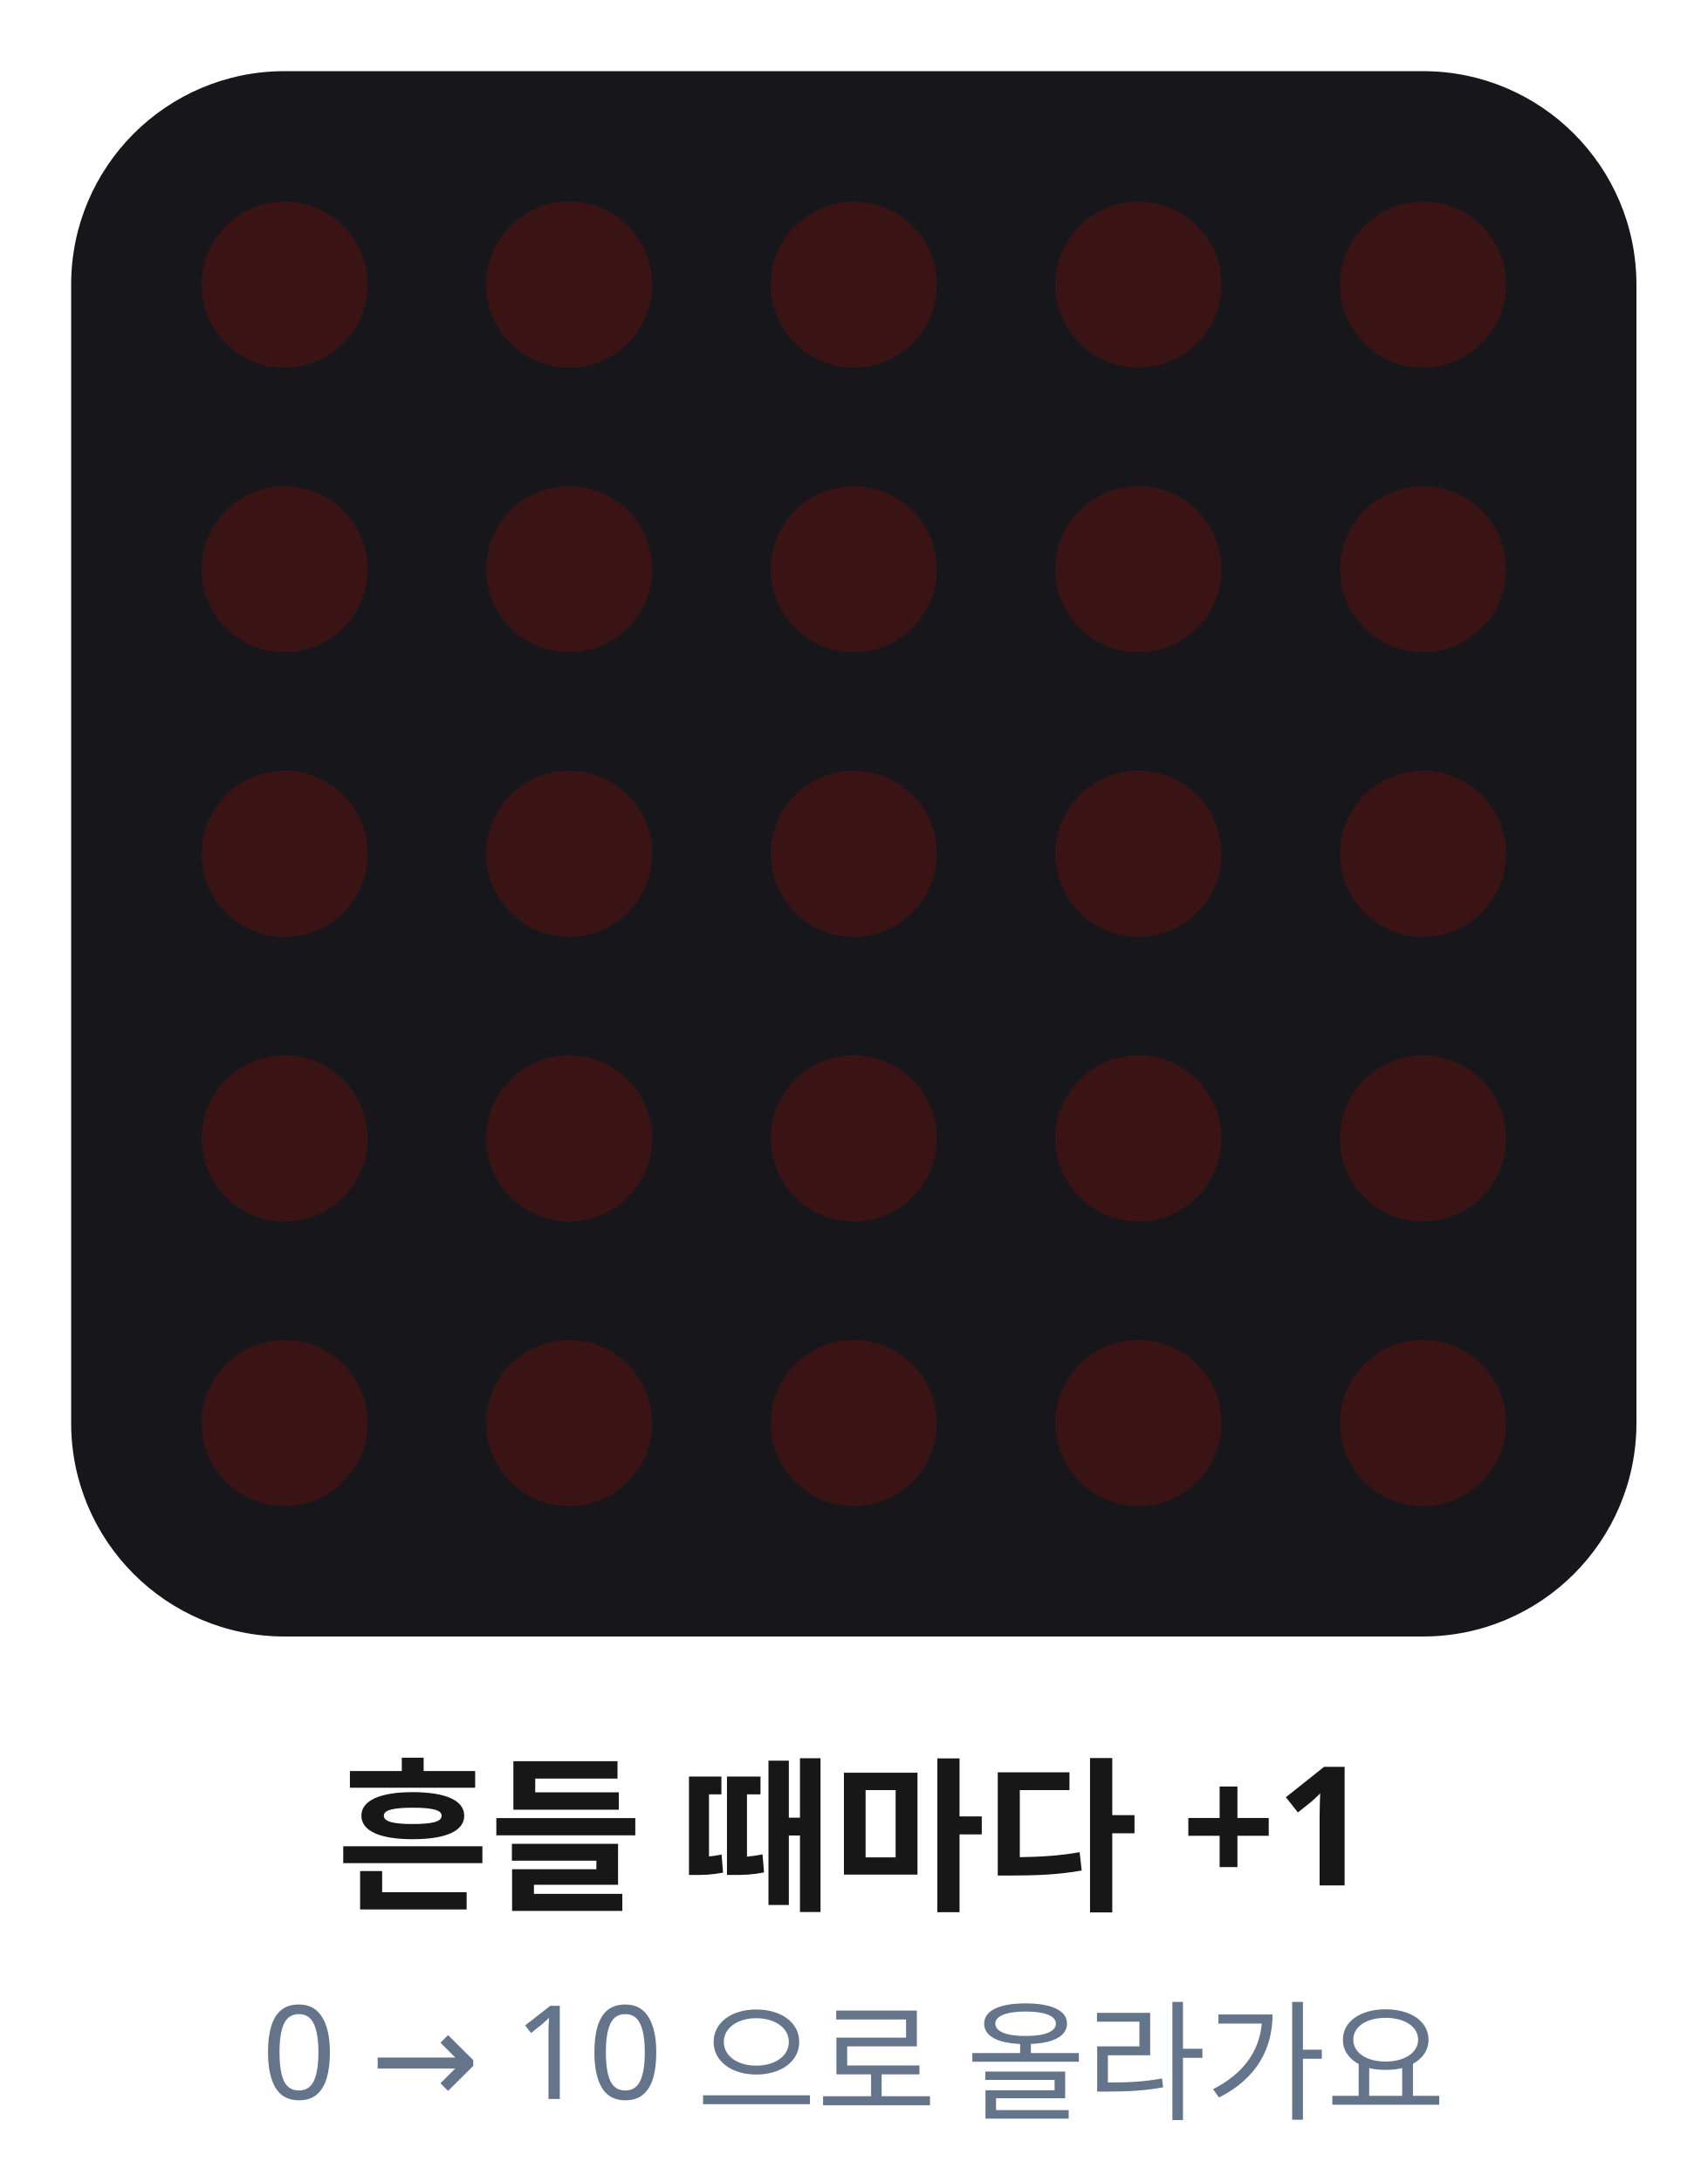
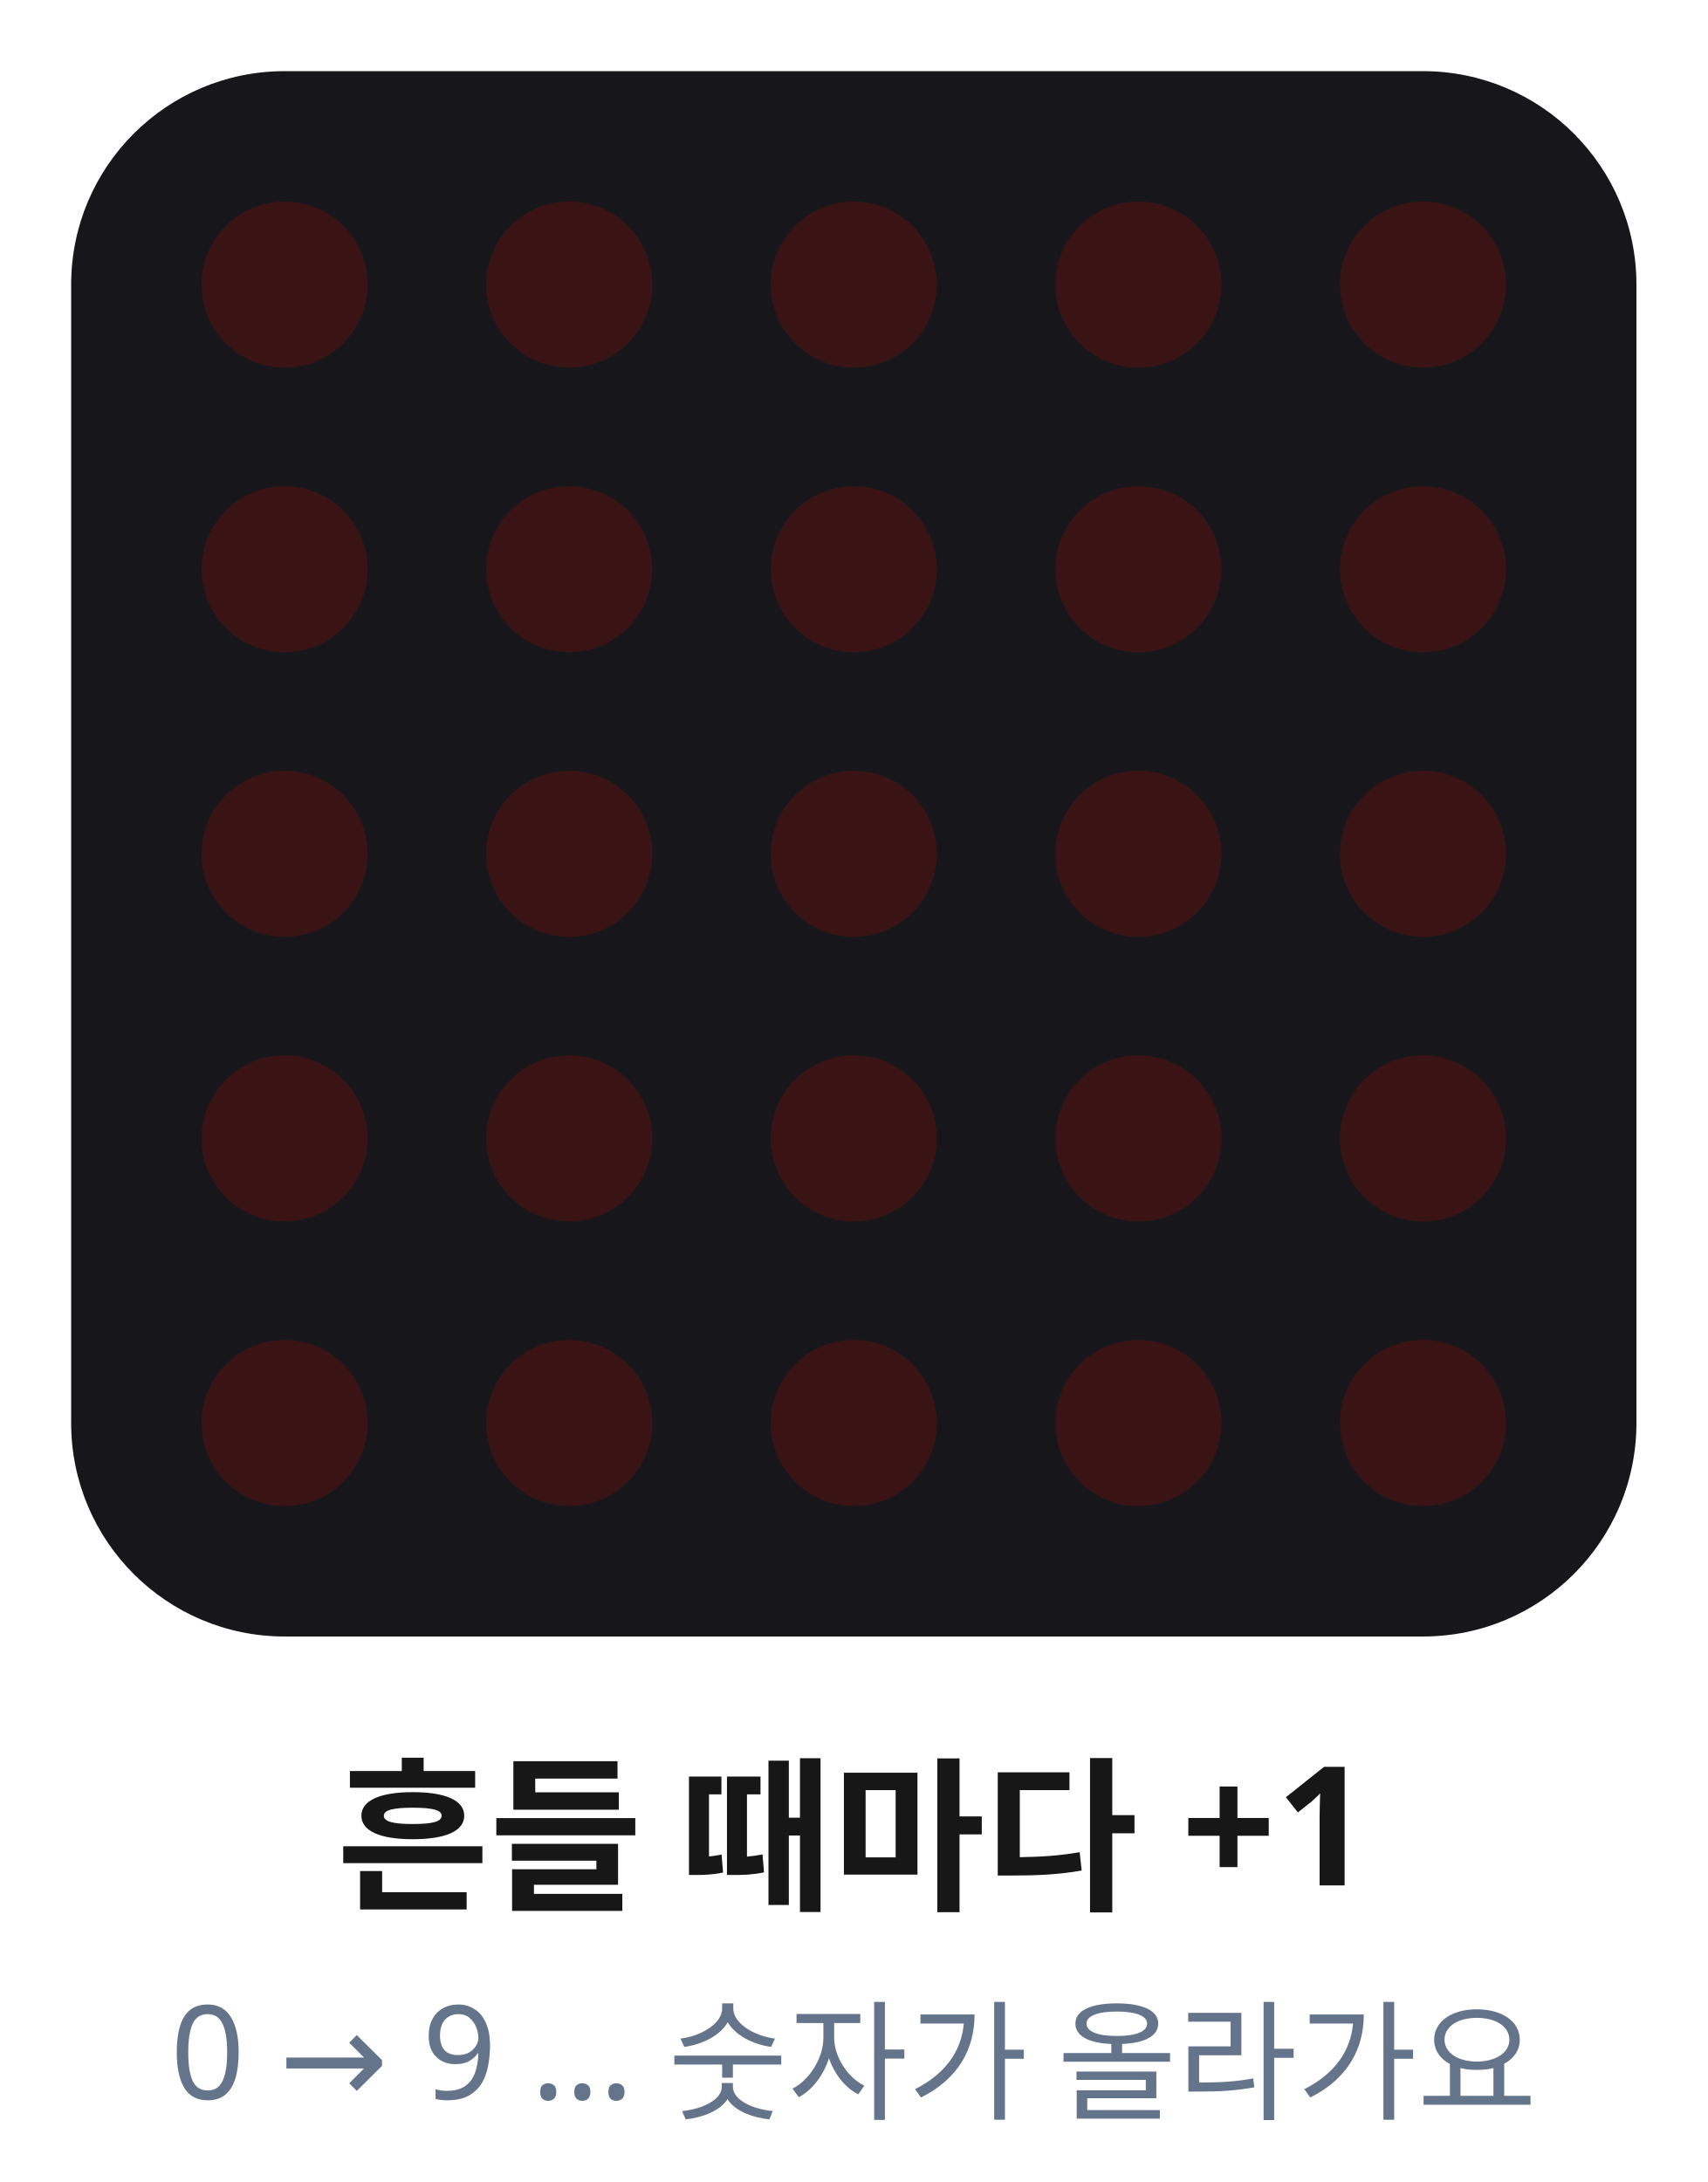
<svg xmlns="http://www.w3.org/2000/svg" viewBox="0 0 144 184" font-family="'Noto Sans KR','Malgun Gothic','Apple SD Gothic Neo',sans-serif">
-   <defs>
-     <clipPath id="win">
-       <rect x="12" y="12" width="120" height="120" />
-     </clipPath>
-   </defs>
  <style>
-     .num{opacity:0;animation:show 5.5s linear infinite}
+     .num{opacity:0;animation:show 5.0s linear infinite}
    @keyframes show{0%,8%{opacity:1}9%,100%{opacity:0}}
-     #ten{opacity:0;animation:scroll 5.5s linear infinite;animation-delay:5.0s}
-     @keyframes scroll{0%{opacity:0;transform:translateX(96px)}3%{opacity:1}100%{opacity:1;transform:translateX(-120px)}}
    /* 검정 보드를 0.5초마다 좌우로 흔든다 (숫자 증가 박자와 맞춤) */
    #shaker{animation:shake 0.5s ease-in-out infinite}
    @keyframes shake{0%{transform:translateX(0)}20%{transform:translateX(-4px)}45%{transform:translateX(4px)}70%{transform:translateX(-3px)}100%{transform:translateX(0)}}
  </style>
  <g id="shaker">
    <rect x="6" y="6" width="132" height="132" rx="18" fill="#17171b" />
    <g fill="#3a1414">
      <circle cx="24" cy="24" r="7" />
      <circle cx="48" cy="24" r="7" />
      <circle cx="72" cy="24" r="7" />
      <circle cx="96" cy="24" r="7" />
      <circle cx="120" cy="24" r="7" />
      <circle cx="24" cy="48" r="7" />
      <circle cx="48" cy="48" r="7" />
      <circle cx="72" cy="48" r="7" />
      <circle cx="96" cy="48" r="7" />
      <circle cx="120" cy="48" r="7" />
      <circle cx="24" cy="72" r="7" />
      <circle cx="48" cy="72" r="7" />
      <circle cx="72" cy="72" r="7" />
      <circle cx="96" cy="72" r="7" />
      <circle cx="120" cy="72" r="7" />
      <circle cx="24" cy="96" r="7" />
      <circle cx="48" cy="96" r="7" />
      <circle cx="72" cy="96" r="7" />
      <circle cx="96" cy="96" r="7" />
      <circle cx="120" cy="96" r="7" />
      <circle cx="24" cy="120" r="7" />
      <circle cx="48" cy="120" r="7" />
      <circle cx="72" cy="120" r="7" />
      <circle cx="96" cy="120" r="7" />
      <circle cx="120" cy="120" r="7" />
    </g>
-     <g clip-path="url(#win)">
-       <g class="num" fill="#ff5a5a" style="animation-delay:0.00s">
-         <circle cx="48" cy="24" r="7" />
-         <circle cx="72" cy="24" r="7" />
-         <circle cx="96" cy="24" r="7" />
-         <circle cx="48" cy="48" r="7" />
-         <circle cx="96" cy="48" r="7" />
-         <circle cx="48" cy="72" r="7" />
-         <circle cx="96" cy="72" r="7" />
-         <circle cx="48" cy="96" r="7" />
-         <circle cx="96" cy="96" r="7" />
-         <circle cx="48" cy="120" r="7" />
-         <circle cx="72" cy="120" r="7" />
-         <circle cx="96" cy="120" r="7" />
-       </g>
-       <g class="num" fill="#ff5a5a" style="animation-delay:0.50s">
-         <circle cx="72" cy="24" r="7" />
-         <circle cx="48" cy="48" r="7" />
-         <circle cx="72" cy="48" r="7" />
-         <circle cx="72" cy="72" r="7" />
-         <circle cx="72" cy="96" r="7" />
-         <circle cx="48" cy="120" r="7" />
-         <circle cx="72" cy="120" r="7" />
-         <circle cx="96" cy="120" r="7" />
-       </g>
-       <g class="num" fill="#ff5a5a" style="animation-delay:1.00s">
-         <circle cx="48" cy="24" r="7" />
-         <circle cx="72" cy="24" r="7" />
-         <circle cx="96" cy="24" r="7" />
-         <circle cx="96" cy="48" r="7" />
-         <circle cx="48" cy="72" r="7" />
-         <circle cx="72" cy="72" r="7" />
-         <circle cx="96" cy="72" r="7" />
-         <circle cx="48" cy="96" r="7" />
-         <circle cx="48" cy="120" r="7" />
-         <circle cx="72" cy="120" r="7" />
-         <circle cx="96" cy="120" r="7" />
-       </g>
-       <g class="num" fill="#ff5a5a" style="animation-delay:1.50s">
-         <circle cx="48" cy="24" r="7" />
-         <circle cx="72" cy="24" r="7" />
-         <circle cx="96" cy="24" r="7" />
-         <circle cx="96" cy="48" r="7" />
-         <circle cx="48" cy="72" r="7" />
-         <circle cx="72" cy="72" r="7" />
-         <circle cx="96" cy="72" r="7" />
-         <circle cx="96" cy="96" r="7" />
-         <circle cx="48" cy="120" r="7" />
-         <circle cx="72" cy="120" r="7" />
-         <circle cx="96" cy="120" r="7" />
-       </g>
-       <g class="num" fill="#ff5a5a" style="animation-delay:2.00s">
-         <circle cx="48" cy="24" r="7" />
-         <circle cx="96" cy="24" r="7" />
-         <circle cx="48" cy="48" r="7" />
-         <circle cx="96" cy="48" r="7" />
-         <circle cx="48" cy="72" r="7" />
-         <circle cx="72" cy="72" r="7" />
-         <circle cx="96" cy="72" r="7" />
-         <circle cx="96" cy="96" r="7" />
-         <circle cx="96" cy="120" r="7" />
-       </g>
-       <g class="num" fill="#ff5a5a" style="animation-delay:2.50s">
-         <circle cx="48" cy="24" r="7" />
-         <circle cx="72" cy="24" r="7" />
-         <circle cx="96" cy="24" r="7" />
-         <circle cx="48" cy="48" r="7" />
-         <circle cx="48" cy="72" r="7" />
-         <circle cx="72" cy="72" r="7" />
-         <circle cx="96" cy="72" r="7" />
-         <circle cx="96" cy="96" r="7" />
-         <circle cx="48" cy="120" r="7" />
-         <circle cx="72" cy="120" r="7" />
-         <circle cx="96" cy="120" r="7" />
-       </g>
-       <g class="num" fill="#ff5a5a" style="animation-delay:3.00s">
-         <circle cx="48" cy="24" r="7" />
-         <circle cx="72" cy="24" r="7" />
-         <circle cx="96" cy="24" r="7" />
-         <circle cx="48" cy="48" r="7" />
-         <circle cx="48" cy="72" r="7" />
-         <circle cx="72" cy="72" r="7" />
-         <circle cx="96" cy="72" r="7" />
-         <circle cx="48" cy="96" r="7" />
-         <circle cx="96" cy="96" r="7" />
-         <circle cx="48" cy="120" r="7" />
-         <circle cx="72" cy="120" r="7" />
-         <circle cx="96" cy="120" r="7" />
-       </g>
-       <g class="num" fill="#ff5a5a" style="animation-delay:3.50s">
-         <circle cx="48" cy="24" r="7" />
-         <circle cx="72" cy="24" r="7" />
-         <circle cx="96" cy="24" r="7" />
-         <circle cx="96" cy="48" r="7" />
-         <circle cx="96" cy="72" r="7" />
-         <circle cx="96" cy="96" r="7" />
-         <circle cx="96" cy="120" r="7" />
-       </g>
-       <g class="num" fill="#ff5a5a" style="animation-delay:4.00s">
-         <circle cx="48" cy="24" r="7" />
-         <circle cx="72" cy="24" r="7" />
-         <circle cx="96" cy="24" r="7" />
-         <circle cx="48" cy="48" r="7" />
-         <circle cx="96" cy="48" r="7" />
-         <circle cx="48" cy="72" r="7" />
-         <circle cx="72" cy="72" r="7" />
-         <circle cx="96" cy="72" r="7" />
-         <circle cx="48" cy="96" r="7" />
-         <circle cx="96" cy="96" r="7" />
-         <circle cx="48" cy="120" r="7" />
-         <circle cx="72" cy="120" r="7" />
-         <circle cx="96" cy="120" r="7" />
-       </g>
-       <g class="num" fill="#ff5a5a" style="animation-delay:4.50s">
-         <circle cx="48" cy="24" r="7" />
-         <circle cx="72" cy="24" r="7" />
-         <circle cx="96" cy="24" r="7" />
-         <circle cx="48" cy="48" r="7" />
-         <circle cx="96" cy="48" r="7" />
-         <circle cx="48" cy="72" r="7" />
-         <circle cx="72" cy="72" r="7" />
-         <circle cx="96" cy="72" r="7" />
-         <circle cx="96" cy="96" r="7" />
-         <circle cx="48" cy="120" r="7" />
-         <circle cx="72" cy="120" r="7" />
-         <circle cx="96" cy="120" r="7" />
-       </g>
-       <g id="ten" fill="#ff5a5a">
-         <circle cx="72" cy="24" r="7" />
-         <circle cx="48" cy="48" r="7" />
-         <circle cx="72" cy="48" r="7" />
-         <circle cx="72" cy="72" r="7" />
-         <circle cx="72" cy="96" r="7" />
-         <circle cx="48" cy="120" r="7" />
-         <circle cx="72" cy="120" r="7" />
-         <circle cx="96" cy="120" r="7" />
-         <circle cx="144" cy="24" r="7" />
-         <circle cx="168" cy="24" r="7" />
-         <circle cx="192" cy="24" r="7" />
-         <circle cx="144" cy="48" r="7" />
-         <circle cx="192" cy="48" r="7" />
-         <circle cx="144" cy="72" r="7" />
-         <circle cx="192" cy="72" r="7" />
-         <circle cx="144" cy="96" r="7" />
-         <circle cx="192" cy="96" r="7" />
-         <circle cx="144" cy="120" r="7" />
-         <circle cx="168" cy="120" r="7" />
-         <circle cx="192" cy="120" r="7" />
-       </g>
+     <g class="num" fill="#ff5a5a" style="animation-delay:0.0s">
+       <circle cx="48" cy="24" r="7" />
+       <circle cx="72" cy="24" r="7" />
+       <circle cx="96" cy="24" r="7" />
+       <circle cx="48" cy="48" r="7" />
+       <circle cx="96" cy="48" r="7" />
+       <circle cx="48" cy="72" r="7" />
+       <circle cx="96" cy="72" r="7" />
+       <circle cx="48" cy="96" r="7" />
+       <circle cx="96" cy="96" r="7" />
+       <circle cx="48" cy="120" r="7" />
+       <circle cx="72" cy="120" r="7" />
+       <circle cx="96" cy="120" r="7" />
+     </g>
+     <g class="num" fill="#ff5a5a" style="animation-delay:0.5s">
+       <circle cx="72" cy="24" r="7" />
+       <circle cx="48" cy="48" r="7" />
+       <circle cx="72" cy="48" r="7" />
+       <circle cx="72" cy="72" r="7" />
+       <circle cx="72" cy="96" r="7" />
+       <circle cx="48" cy="120" r="7" />
+       <circle cx="72" cy="120" r="7" />
+       <circle cx="96" cy="120" r="7" />
+     </g>
+     <g class="num" fill="#ff5a5a" style="animation-delay:1.0s">
+       <circle cx="48" cy="24" r="7" />
+       <circle cx="72" cy="24" r="7" />
+       <circle cx="96" cy="24" r="7" />
+       <circle cx="96" cy="48" r="7" />
+       <circle cx="48" cy="72" r="7" />
+       <circle cx="72" cy="72" r="7" />
+       <circle cx="96" cy="72" r="7" />
+       <circle cx="48" cy="96" r="7" />
+       <circle cx="48" cy="120" r="7" />
+       <circle cx="72" cy="120" r="7" />
+       <circle cx="96" cy="120" r="7" />
+     </g>
+     <g class="num" fill="#ff5a5a" style="animation-delay:1.5s">
+       <circle cx="48" cy="24" r="7" />
+       <circle cx="72" cy="24" r="7" />
+       <circle cx="96" cy="24" r="7" />
+       <circle cx="96" cy="48" r="7" />
+       <circle cx="48" cy="72" r="7" />
+       <circle cx="72" cy="72" r="7" />
+       <circle cx="96" cy="72" r="7" />
+       <circle cx="96" cy="96" r="7" />
+       <circle cx="48" cy="120" r="7" />
+       <circle cx="72" cy="120" r="7" />
+       <circle cx="96" cy="120" r="7" />
+     </g>
+     <g class="num" fill="#ff5a5a" style="animation-delay:2.0s">
+       <circle cx="48" cy="24" r="7" />
+       <circle cx="96" cy="24" r="7" />
+       <circle cx="48" cy="48" r="7" />
+       <circle cx="96" cy="48" r="7" />
+       <circle cx="48" cy="72" r="7" />
+       <circle cx="72" cy="72" r="7" />
+       <circle cx="96" cy="72" r="7" />
+       <circle cx="96" cy="96" r="7" />
+       <circle cx="96" cy="120" r="7" />
+     </g>
+     <g class="num" fill="#ff5a5a" style="animation-delay:2.5s">
+       <circle cx="48" cy="24" r="7" />
+       <circle cx="72" cy="24" r="7" />
+       <circle cx="96" cy="24" r="7" />
+       <circle cx="48" cy="48" r="7" />
+       <circle cx="48" cy="72" r="7" />
+       <circle cx="72" cy="72" r="7" />
+       <circle cx="96" cy="72" r="7" />
+       <circle cx="96" cy="96" r="7" />
+       <circle cx="48" cy="120" r="7" />
+       <circle cx="72" cy="120" r="7" />
+       <circle cx="96" cy="120" r="7" />
+     </g>
+     <g class="num" fill="#ff5a5a" style="animation-delay:3.0s">
+       <circle cx="48" cy="24" r="7" />
+       <circle cx="72" cy="24" r="7" />
+       <circle cx="96" cy="24" r="7" />
+       <circle cx="48" cy="48" r="7" />
+       <circle cx="48" cy="72" r="7" />
+       <circle cx="72" cy="72" r="7" />
+       <circle cx="96" cy="72" r="7" />
+       <circle cx="48" cy="96" r="7" />
+       <circle cx="96" cy="96" r="7" />
+       <circle cx="48" cy="120" r="7" />
+       <circle cx="72" cy="120" r="7" />
+       <circle cx="96" cy="120" r="7" />
+     </g>
+     <g class="num" fill="#ff5a5a" style="animation-delay:3.5s">
+       <circle cx="48" cy="24" r="7" />
+       <circle cx="72" cy="24" r="7" />
+       <circle cx="96" cy="24" r="7" />
+       <circle cx="96" cy="48" r="7" />
+       <circle cx="96" cy="72" r="7" />
+       <circle cx="96" cy="96" r="7" />
+       <circle cx="96" cy="120" r="7" />
+     </g>
+     <g class="num" fill="#ff5a5a" style="animation-delay:4.0s">
+       <circle cx="48" cy="24" r="7" />
+       <circle cx="72" cy="24" r="7" />
+       <circle cx="96" cy="24" r="7" />
+       <circle cx="48" cy="48" r="7" />
+       <circle cx="96" cy="48" r="7" />
+       <circle cx="48" cy="72" r="7" />
+       <circle cx="72" cy="72" r="7" />
+       <circle cx="96" cy="72" r="7" />
+       <circle cx="48" cy="96" r="7" />
+       <circle cx="96" cy="96" r="7" />
+       <circle cx="48" cy="120" r="7" />
+       <circle cx="72" cy="120" r="7" />
+       <circle cx="96" cy="120" r="7" />
+     </g>
+     <g class="num" fill="#ff5a5a" style="animation-delay:4.5s">
+       <circle cx="48" cy="24" r="7" />
+       <circle cx="72" cy="24" r="7" />
+       <circle cx="96" cy="24" r="7" />
+       <circle cx="48" cy="48" r="7" />
+       <circle cx="96" cy="48" r="7" />
+       <circle cx="48" cy="72" r="7" />
+       <circle cx="72" cy="72" r="7" />
+       <circle cx="96" cy="72" r="7" />
+       <circle cx="96" cy="96" r="7" />
+       <circle cx="48" cy="120" r="7" />
+       <circle cx="72" cy="120" r="7" />
+       <circle cx="96" cy="120" r="7" />
    </g>
  </g>
  <text x="72" y="160" text-anchor="middle" font-size="14" font-weight="700" fill="#171717">흔들 때마다 +1</text>
-   <text x="72" y="177" text-anchor="middle" font-size="11" fill="#64748b">0 → 10 으로 올라가요</text>
+   <text x="72" y="177" text-anchor="middle" font-size="11" fill="#64748b">0 → 9 … 숫자가 올라가요</text>
</svg>
